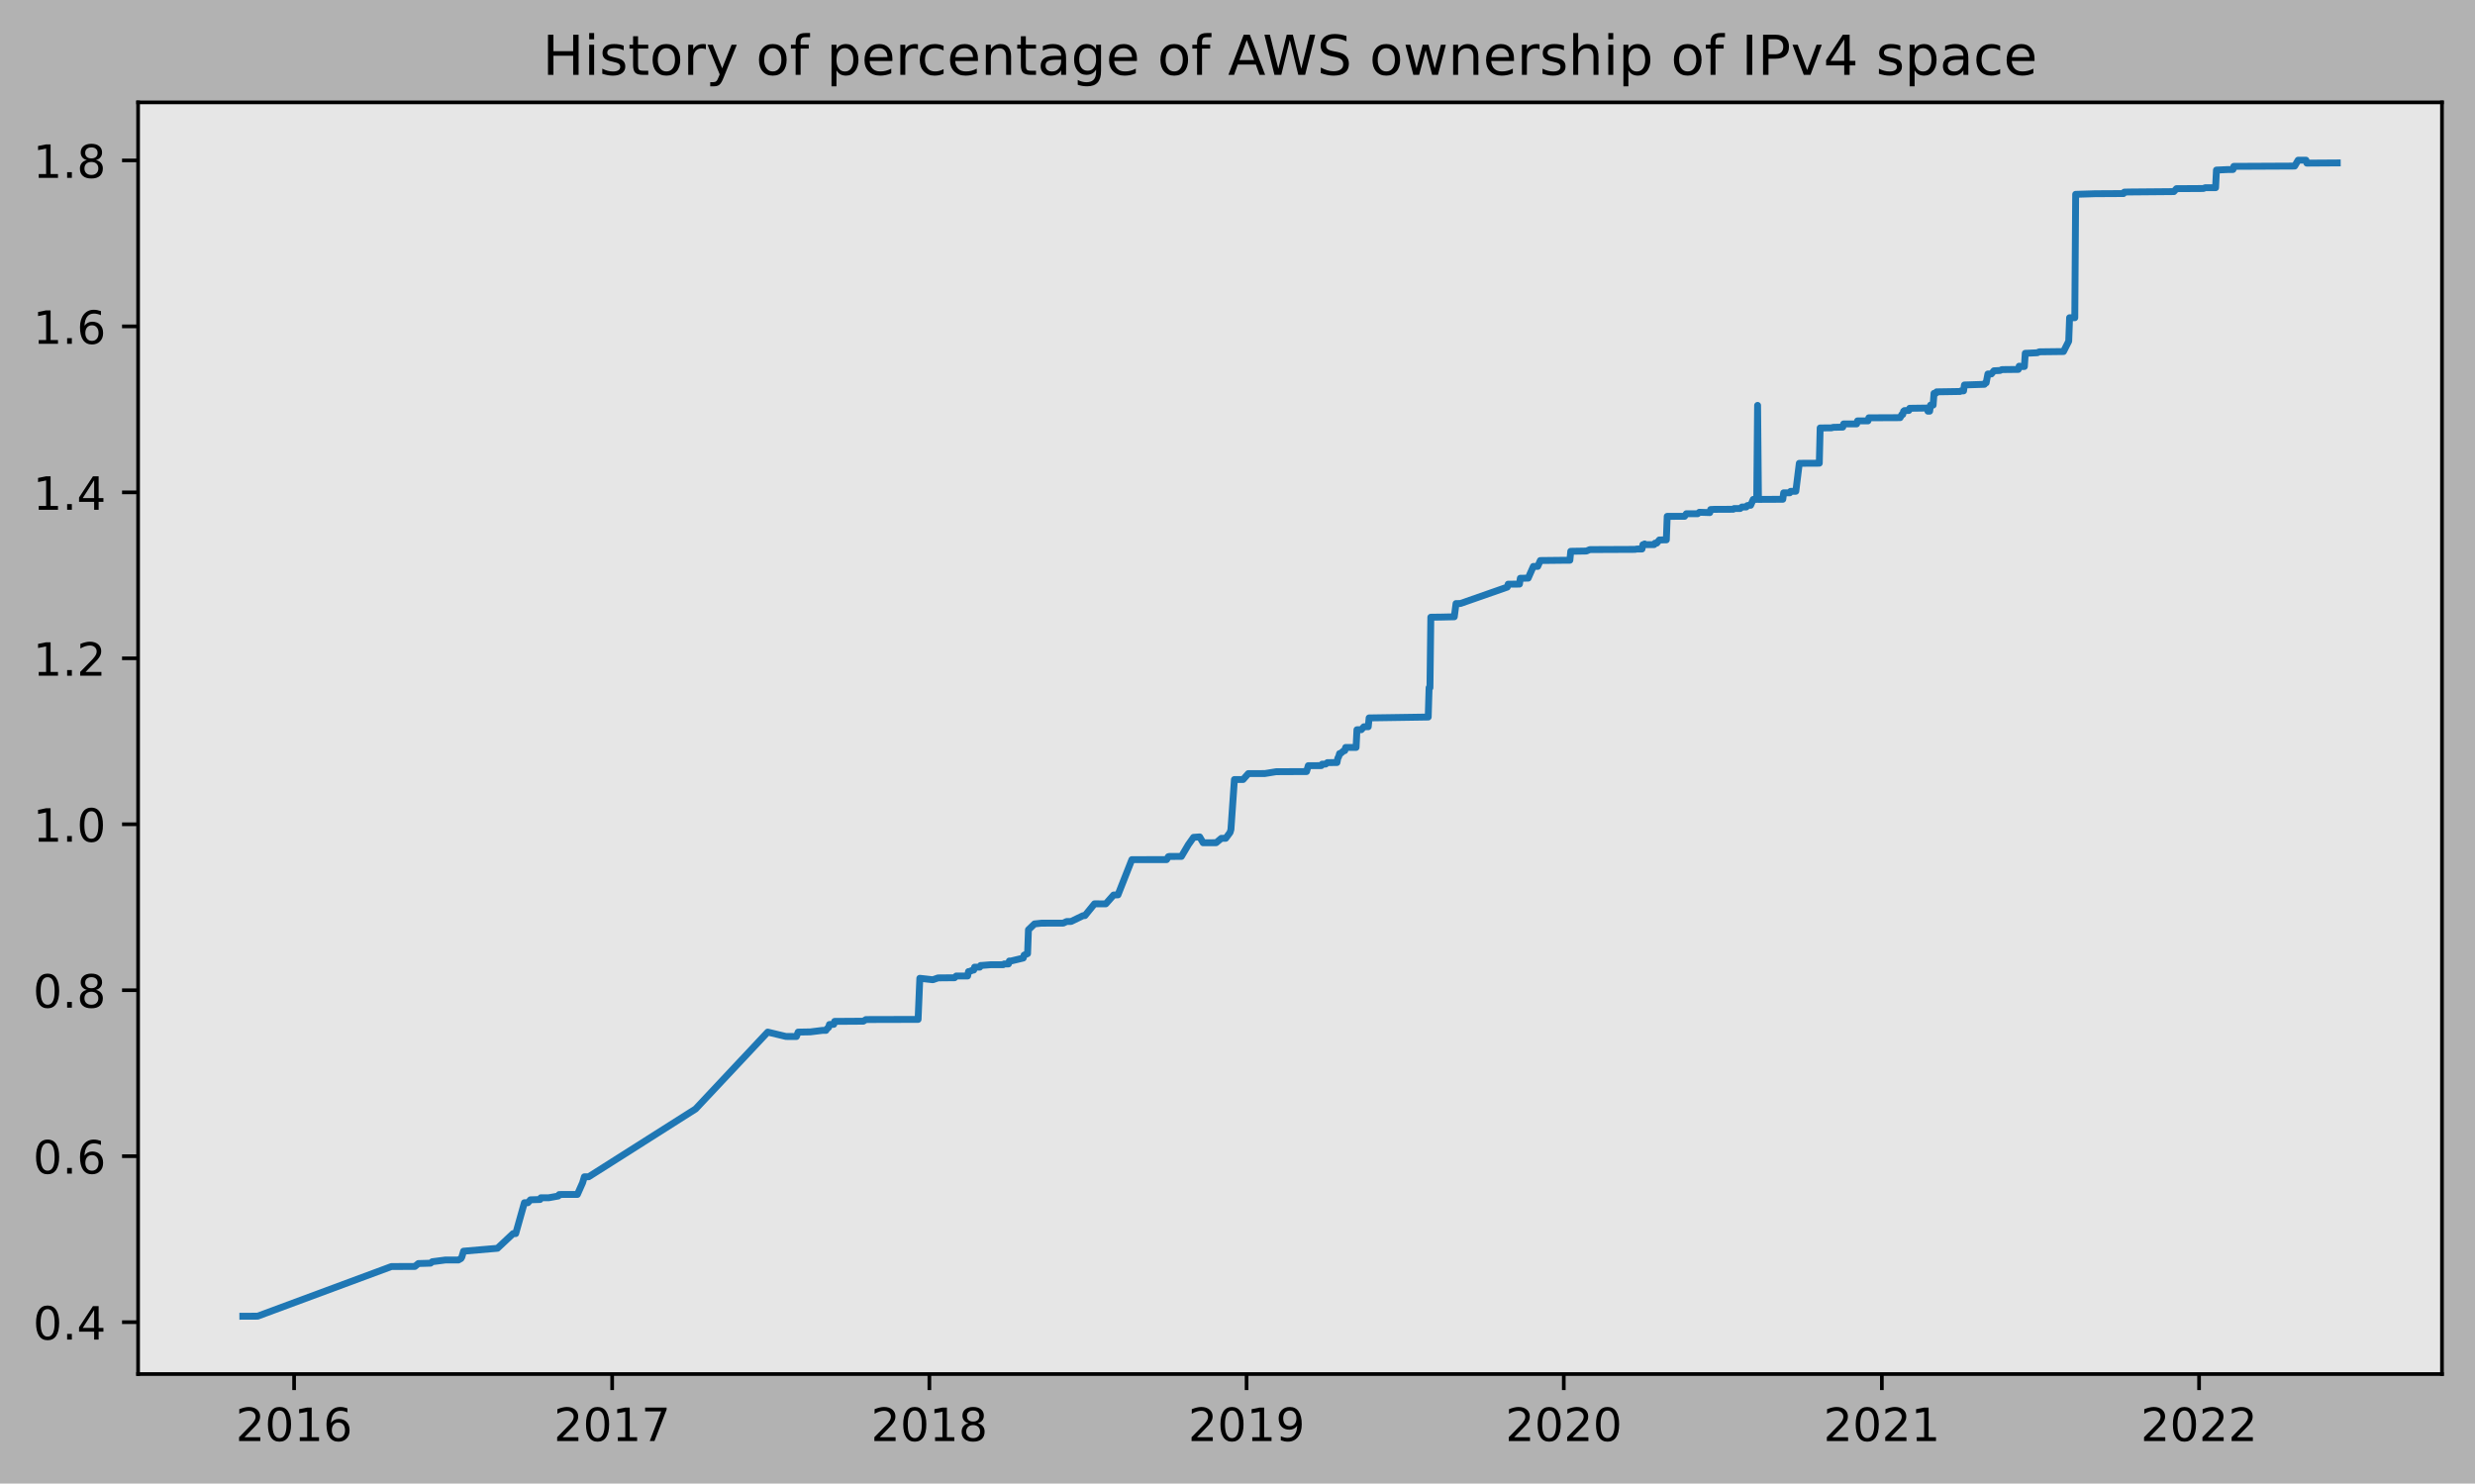
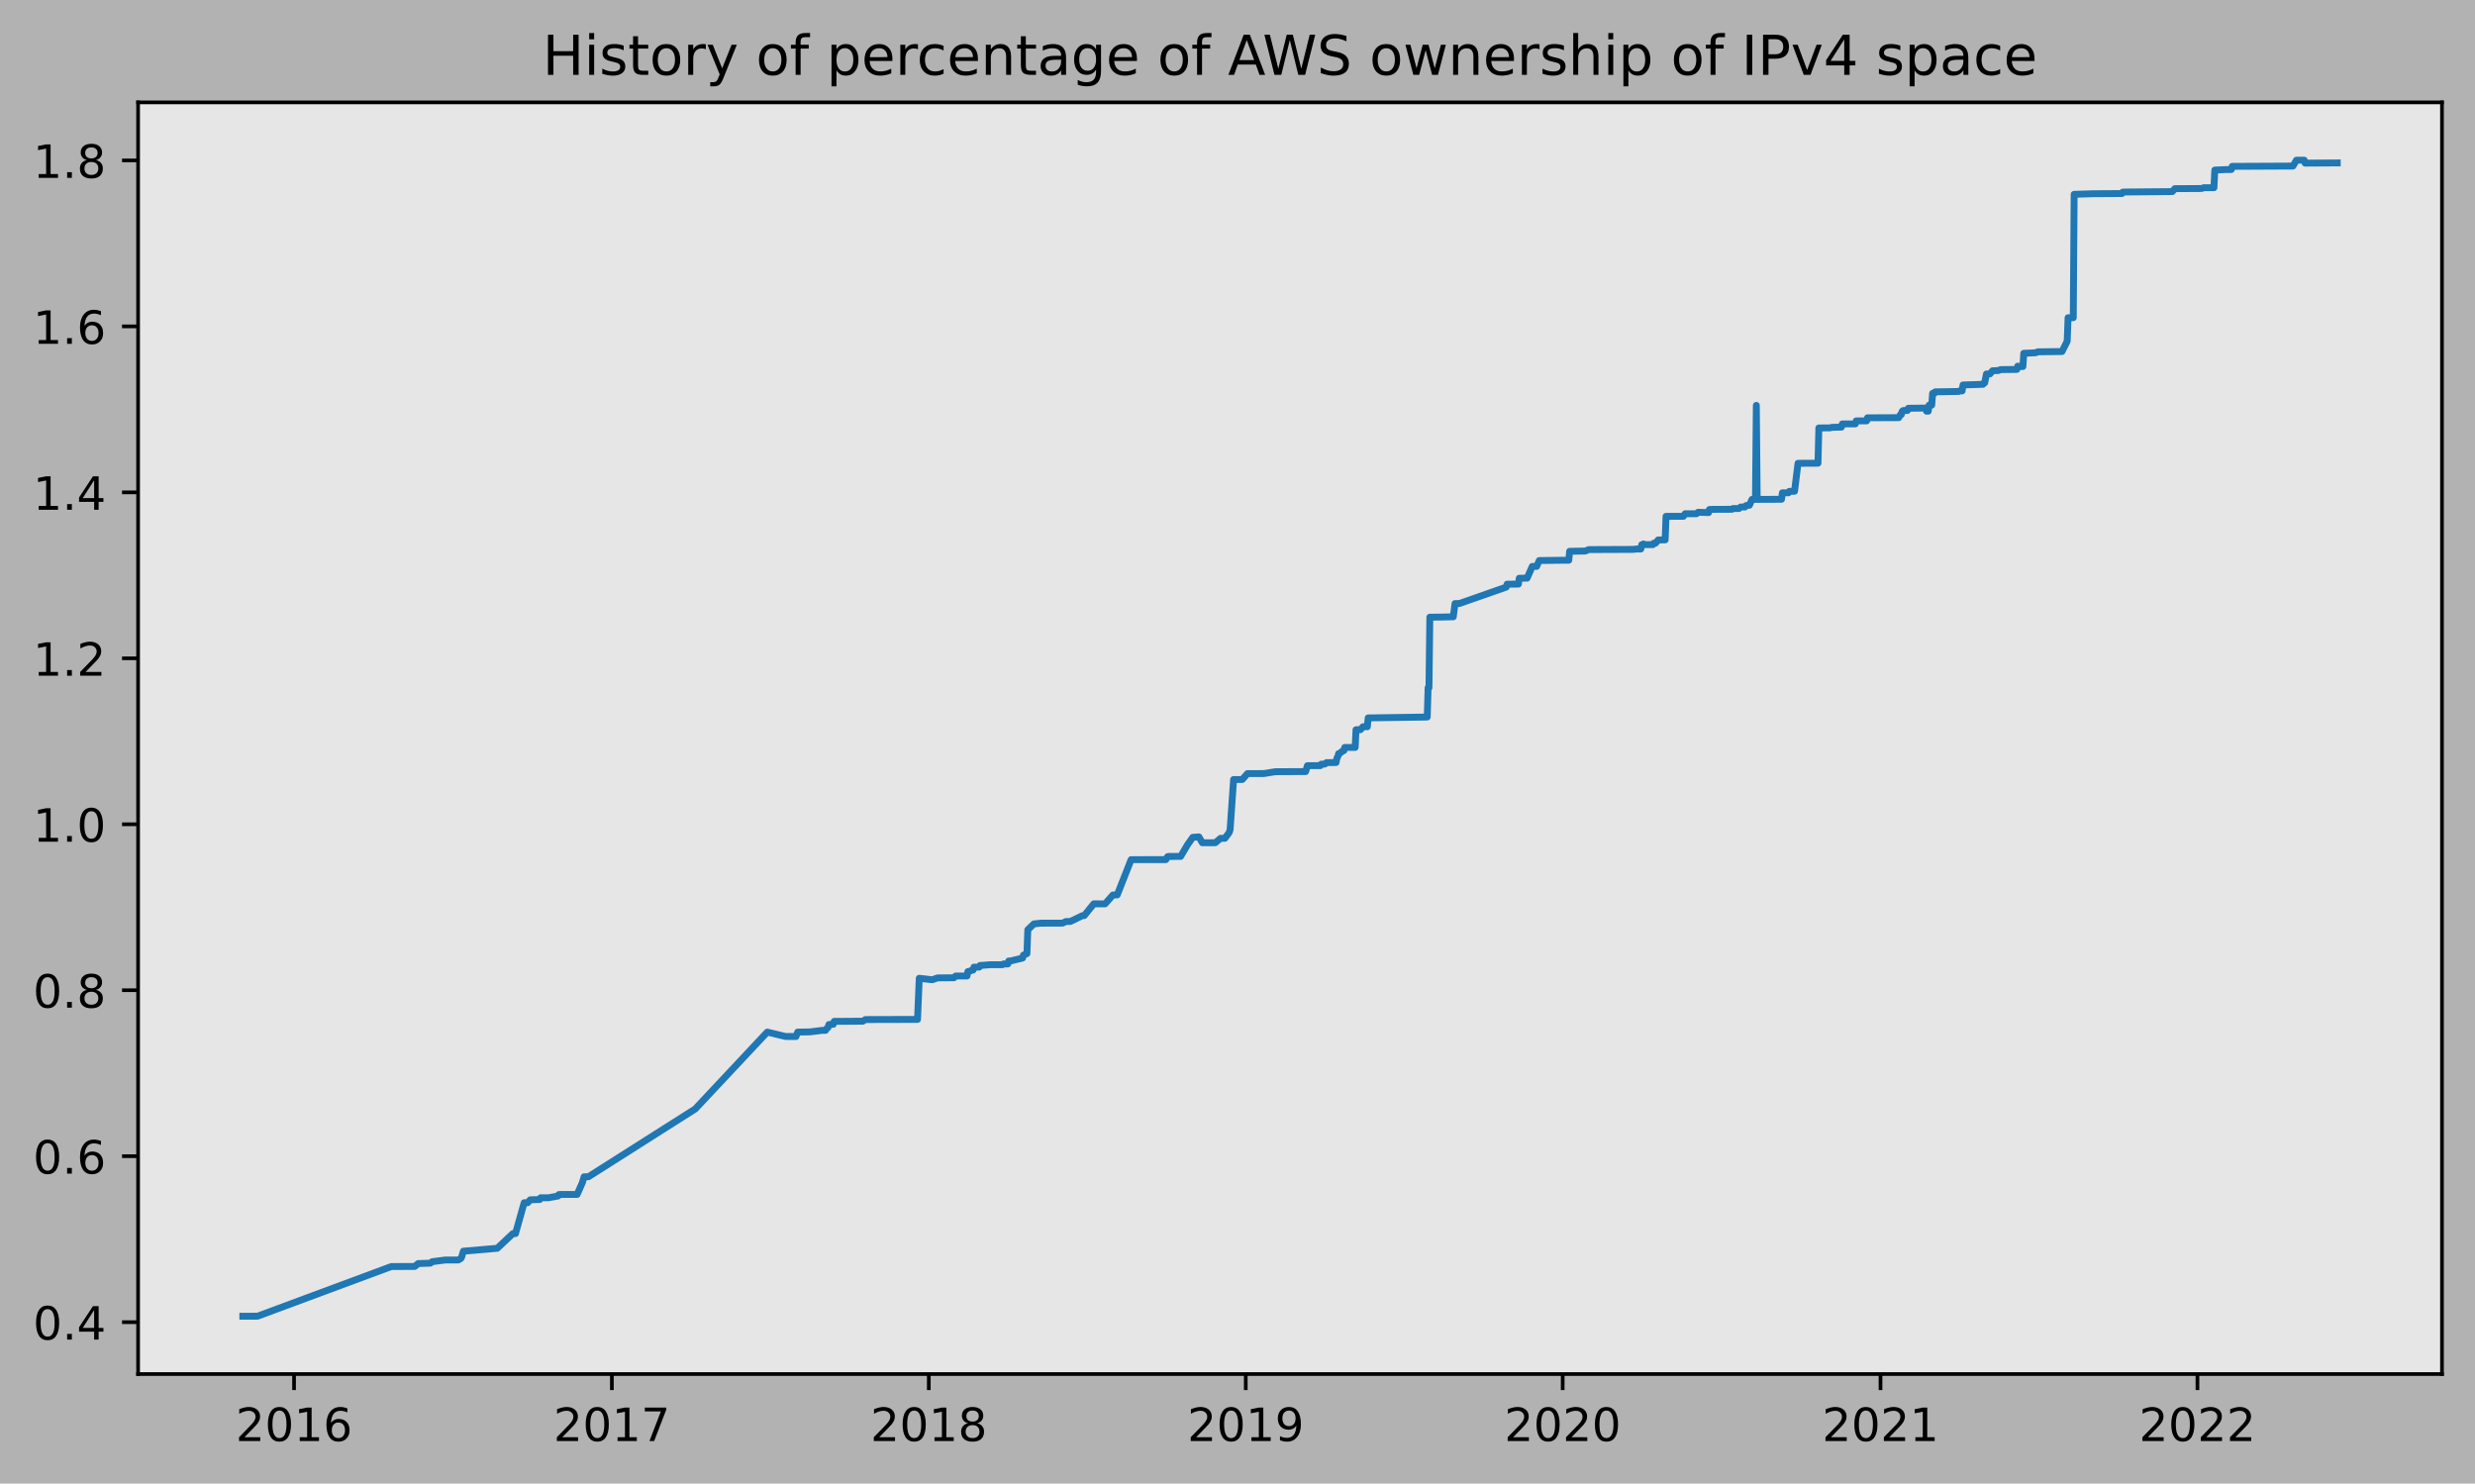
<svg xmlns="http://www.w3.org/2000/svg" xmlns:xlink="http://www.w3.org/1999/xlink" height="323.396pt" version="1.1" viewBox="0 0 539.503 323.396" width="539.503pt">
  <defs>
    <style type="text/css">
*{stroke-linecap:butt;stroke-linejoin:round;}
  </style>
  </defs>
  <g id="figure_1">
    <g id="patch_1">
      <path d="M 0 323.396  L 539.503 323.396  L 539.503 0  L 0 0  z " style="fill:#b2b2b2;" />
    </g>
    <g id="axes_1">
      <g id="patch_2">
        <path d="M 30.103 299.518  L 532.303 299.518  L 532.303 22.318  L 30.103 22.318  z " style="fill:#e6e6e6;" />
      </g>
      <g id="matplotlib.axis_1">
        <g id="xtick_1">
          <g id="line2d_1">
            <defs>
-               <path d="M 0 0  L 0 3.5  " id="m970faed498" style="stroke:#000000;stroke-width:0.8;" />
-             </defs>
-             <g>
-               <use style="stroke:#000000;stroke-width:0.8;" x="64.107" xlink:href="#m970faed498" y="299.518" />
+               <path d="M 0 0  L 0 3.5  " id="m23807293b2" style="stroke:#000000;stroke-width:0.8;" />
+             </defs>
+             <g>
+               <use style="stroke:#000000;stroke-width:0.8;" x="64.098" xlink:href="#m23807293b2" y="299.518" />
            </g>
          </g>
          <g id="text_1">
            <defs>
              <path d="M 19.188 8.297  L 53.609 8.297  L 53.609 0  L 7.328 0  L 7.328 8.297  Q 12.938 14.109 22.625 23.891  Q 32.328 33.688 34.812 36.531  Q 39.547 41.844 41.422 45.531  Q 43.312 49.219 43.312 52.781  Q 43.312 58.594 39.234 62.25  Q 35.156 65.922 28.609 65.922  Q 23.969 65.922 18.812 64.312  Q 13.672 62.703 7.812 59.422  L 7.812 69.391  Q 13.766 71.781 18.938 73  Q 24.125 74.219 28.422 74.219  Q 39.75 74.219 46.484 68.547  Q 53.219 62.891 53.219 53.422  Q 53.219 48.922 51.531 44.891  Q 49.859 40.875 45.406 35.406  Q 44.188 33.984 37.641 27.219  Q 31.109 20.453 19.188 8.297  z " id="DejaVuSans-50" />
              <path d="M 31.781 66.406  Q 24.172 66.406 20.328 58.906  Q 16.5 51.422 16.5 36.375  Q 16.5 21.391 20.328 13.891  Q 24.172 6.391 31.781 6.391  Q 39.453 6.391 43.281 13.891  Q 47.125 21.391 47.125 36.375  Q 47.125 51.422 43.281 58.906  Q 39.453 66.406 31.781 66.406  z M 31.781 74.219  Q 44.047 74.219 50.516 64.516  Q 56.984 54.828 56.984 36.375  Q 56.984 17.969 50.516 8.266  Q 44.047 -1.422 31.781 -1.422  Q 19.531 -1.422 13.062 8.266  Q 6.594 17.969 6.594 36.375  Q 6.594 54.828 13.062 64.516  Q 19.531 74.219 31.781 74.219  z " id="DejaVuSans-48" />
              <path d="M 12.406 8.297  L 28.516 8.297  L 28.516 63.922  L 10.984 60.406  L 10.984 69.391  L 28.422 72.906  L 38.281 72.906  L 38.281 8.297  L 54.391 8.297  L 54.391 0  L 12.406 0  z " id="DejaVuSans-49" />
              <path d="M 33.016 40.375  Q 26.375 40.375 22.484 35.828  Q 18.609 31.297 18.609 23.391  Q 18.609 15.531 22.484 10.953  Q 26.375 6.391 33.016 6.391  Q 39.656 6.391 43.531 10.953  Q 47.406 15.531 47.406 23.391  Q 47.406 31.297 43.531 35.828  Q 39.656 40.375 33.016 40.375  z M 52.594 71.297  L 52.594 62.312  Q 48.875 64.062 45.094 64.984  Q 41.312 65.922 37.594 65.922  Q 27.828 65.922 22.672 59.328  Q 17.531 52.734 16.797 39.406  Q 19.672 43.656 24.016 45.922  Q 28.375 48.188 33.594 48.188  Q 44.578 48.188 50.953 41.516  Q 57.328 34.859 57.328 23.391  Q 57.328 12.156 50.688 5.359  Q 44.047 -1.422 33.016 -1.422  Q 20.359 -1.422 13.672 8.266  Q 6.984 17.969 6.984 36.375  Q 6.984 53.656 15.188 63.938  Q 23.391 74.219 37.203 74.219  Q 40.922 74.219 44.703 73.484  Q 48.484 72.75 52.594 71.297  z " id="DejaVuSans-54" />
            </defs>
-             <g transform="translate(51.38224 314.1166)scale(0.1 -0.1)">
+             <g transform="translate(51.37297 314.1166)scale(0.1 -0.1)">
              <use xlink:href="#DejaVuSans-50" />
              <use x="63.623" xlink:href="#DejaVuSans-48" />
              <use x="127.246" xlink:href="#DejaVuSans-49" />
              <use x="190.869" xlink:href="#DejaVuSans-54" />
            </g>
          </g>
        </g>
        <g id="xtick_2">
          <g id="line2d_2">
            <g>
-               <use style="stroke:#000000;stroke-width:0.8;" x="133.442" xlink:href="#m970faed498" y="299.518" />
+               <use style="stroke:#000000;stroke-width:0.8;" x="133.375" xlink:href="#m23807293b2" y="299.518" />
            </g>
          </g>
          <g id="text_2">
            <defs>
              <path d="M 8.203 72.906  L 55.078 72.906  L 55.078 68.703  L 28.609 0  L 18.312 0  L 43.219 64.594  L 8.203 64.594  z " id="DejaVuSans-55" />
            </defs>
-             <g transform="translate(120.7165 314.1166)scale(0.1 -0.1)">
+             <g transform="translate(120.6498 314.1166)scale(0.1 -0.1)">
              <use xlink:href="#DejaVuSans-50" />
              <use x="63.623" xlink:href="#DejaVuSans-48" />
              <use x="127.246" xlink:href="#DejaVuSans-49" />
              <use x="190.869" xlink:href="#DejaVuSans-55" />
            </g>
          </g>
        </g>
        <g id="xtick_3">
          <g id="line2d_3">
            <g>
-               <use style="stroke:#000000;stroke-width:0.8;" x="202.586" xlink:href="#m970faed498" y="299.518" />
+               <use style="stroke:#000000;stroke-width:0.8;" x="202.462" xlink:href="#m23807293b2" y="299.518" />
            </g>
          </g>
          <g id="text_3">
            <defs>
              <path d="M 31.781 34.625  Q 24.75 34.625 20.719 30.859  Q 16.703 27.094 16.703 20.516  Q 16.703 13.922 20.719 10.156  Q 24.75 6.391 31.781 6.391  Q 38.812 6.391 42.859 10.172  Q 46.922 13.969 46.922 20.516  Q 46.922 27.094 42.891 30.859  Q 38.875 34.625 31.781 34.625  z M 21.922 38.812  Q 15.578 40.375 12.031 44.719  Q 8.5 49.078 8.5 55.328  Q 8.5 64.062 14.719 69.141  Q 20.953 74.219 31.781 74.219  Q 42.672 74.219 48.875 69.141  Q 55.078 64.062 55.078 55.328  Q 55.078 49.078 51.531 44.719  Q 48 40.375 41.703 38.812  Q 48.828 37.156 52.797 32.312  Q 56.781 27.484 56.781 20.516  Q 56.781 9.906 50.312 4.234  Q 43.844 -1.422 31.781 -1.422  Q 19.734 -1.422 13.25 4.234  Q 6.781 9.906 6.781 20.516  Q 6.781 27.484 10.781 32.312  Q 14.797 37.156 21.922 38.812  z M 18.312 54.391  Q 18.312 48.734 21.844 45.562  Q 25.391 42.391 31.781 42.391  Q 38.141 42.391 41.719 45.562  Q 45.312 48.734 45.312 54.391  Q 45.312 60.062 41.719 63.234  Q 38.141 66.406 31.781 66.406  Q 25.391 66.406 21.844 63.234  Q 18.312 60.062 18.312 54.391  z " id="DejaVuSans-56" />
            </defs>
-             <g transform="translate(189.8614 314.1166)scale(0.1 -0.1)">
+             <g transform="translate(189.7373 314.1166)scale(0.1 -0.1)">
              <use xlink:href="#DejaVuSans-50" />
              <use x="63.623" xlink:href="#DejaVuSans-48" />
              <use x="127.246" xlink:href="#DejaVuSans-49" />
              <use x="190.869" xlink:href="#DejaVuSans-56" />
            </g>
          </g>
        </g>
        <g id="xtick_4">
          <g id="line2d_4">
            <g>
-               <use style="stroke:#000000;stroke-width:0.8;" x="271.731" xlink:href="#m970faed498" y="299.518" />
+               <use style="stroke:#000000;stroke-width:0.8;" x="271.55" xlink:href="#m23807293b2" y="299.518" />
            </g>
          </g>
          <g id="text_4">
            <defs>
              <path d="M 10.984 1.516  L 10.984 10.5  Q 14.703 8.734 18.5 7.812  Q 22.312 6.891 25.984 6.891  Q 35.75 6.891 40.891 13.453  Q 46.047 20.016 46.781 33.406  Q 43.953 29.203 39.594 26.953  Q 35.25 24.703 29.984 24.703  Q 19.047 24.703 12.672 31.312  Q 6.297 37.938 6.297 49.422  Q 6.297 60.641 12.938 67.422  Q 19.578 74.219 30.609 74.219  Q 43.266 74.219 49.922 64.516  Q 56.594 54.828 56.594 36.375  Q 56.594 19.141 48.406 8.859  Q 40.234 -1.422 26.422 -1.422  Q 22.703 -1.422 18.891 -0.688  Q 15.094 0.047 10.984 1.516  z M 30.609 32.422  Q 37.25 32.422 41.125 36.953  Q 45.016 41.5 45.016 49.422  Q 45.016 57.281 41.125 61.844  Q 37.25 66.406 30.609 66.406  Q 23.969 66.406 20.094 61.844  Q 16.219 57.281 16.219 49.422  Q 16.219 41.5 20.094 36.953  Q 23.969 32.422 30.609 32.422  z " id="DejaVuSans-57" />
            </defs>
-             <g transform="translate(259.0062 314.1166)scale(0.1 -0.1)">
+             <g transform="translate(258.8248 314.1166)scale(0.1 -0.1)">
              <use xlink:href="#DejaVuSans-50" />
              <use x="63.623" xlink:href="#DejaVuSans-48" />
              <use x="127.246" xlink:href="#DejaVuSans-49" />
              <use x="190.869" xlink:href="#DejaVuSans-57" />
            </g>
          </g>
        </g>
        <g id="xtick_5">
          <g id="line2d_5">
            <g>
-               <use style="stroke:#000000;stroke-width:0.8;" x="340.876" xlink:href="#m970faed498" y="299.518" />
+               <use style="stroke:#000000;stroke-width:0.8;" x="340.637" xlink:href="#m23807293b2" y="299.518" />
            </g>
          </g>
          <g id="text_5">
-             <g transform="translate(328.1511 314.1166)scale(0.1 -0.1)">
+             <g transform="translate(327.9123 314.1166)scale(0.1 -0.1)">
              <use xlink:href="#DejaVuSans-50" />
              <use x="63.623" xlink:href="#DejaVuSans-48" />
              <use x="127.246" xlink:href="#DejaVuSans-50" />
              <use x="190.869" xlink:href="#DejaVuSans-48" />
            </g>
          </g>
        </g>
        <g id="xtick_6">
          <g id="line2d_6">
            <g>
-               <use style="stroke:#000000;stroke-width:0.8;" x="410.21" xlink:href="#m970faed498" y="299.518" />
+               <use style="stroke:#000000;stroke-width:0.8;" x="409.914" xlink:href="#m23807293b2" y="299.518" />
            </g>
          </g>
          <g id="text_6">
-             <g transform="translate(397.4854 314.1166)scale(0.1 -0.1)">
+             <g transform="translate(397.1891 314.1166)scale(0.1 -0.1)">
              <use xlink:href="#DejaVuSans-50" />
              <use x="63.623" xlink:href="#DejaVuSans-48" />
              <use x="127.246" xlink:href="#DejaVuSans-50" />
              <use x="190.869" xlink:href="#DejaVuSans-49" />
            </g>
          </g>
        </g>
        <g id="xtick_7">
          <g id="line2d_7">
            <g>
-               <use style="stroke:#000000;stroke-width:0.8;" x="479.355" xlink:href="#m970faed498" y="299.518" />
+               <use style="stroke:#000000;stroke-width:0.8;" x="479.002" xlink:href="#m23807293b2" y="299.518" />
            </g>
          </g>
          <g id="text_7">
-             <g transform="translate(466.6302 314.1166)scale(0.1 -0.1)">
+             <g transform="translate(466.2766 314.1166)scale(0.1 -0.1)">
              <use xlink:href="#DejaVuSans-50" />
              <use x="63.623" xlink:href="#DejaVuSans-48" />
              <use x="127.246" xlink:href="#DejaVuSans-50" />
              <use x="190.869" xlink:href="#DejaVuSans-50" />
            </g>
          </g>
        </g>
      </g>
      <g id="matplotlib.axis_2">
        <g id="ytick_1">
          <g id="line2d_8">
            <defs>
-               <path d="M 0 0  L -3.5 0  " id="m1ef1a62841" style="stroke:#000000;stroke-width:0.8;" />
-             </defs>
-             <g>
-               <use style="stroke:#000000;stroke-width:0.8;" x="30.103" xlink:href="#m1ef1a62841" y="288.206" />
+               <path d="M 0 0  L -3.5 0  " id="m718d6a9fe9" style="stroke:#000000;stroke-width:0.8;" />
+             </defs>
+             <g>
+               <use style="stroke:#000000;stroke-width:0.8;" x="30.103" xlink:href="#m718d6a9fe9" y="288.206" />
            </g>
          </g>
          <g id="text_8">
            <defs>
              <path d="M 10.688 12.406  L 21 12.406  L 21 0  L 10.688 0  z " id="DejaVuSans-46" />
              <path d="M 37.797 64.312  L 12.891 25.391  L 37.797 25.391  z M 35.203 72.906  L 47.609 72.906  L 47.609 25.391  L 58.016 25.391  L 58.016 17.188  L 47.609 17.188  L 47.609 0  L 37.797 0  L 37.797 17.188  L 4.891 17.188  L 4.891 26.703  z " id="DejaVuSans-52" />
            </defs>
            <g transform="translate(7.2 292.0048)scale(0.1 -0.1)">
              <use xlink:href="#DejaVuSans-48" />
              <use x="63.623" xlink:href="#DejaVuSans-46" />
              <use x="95.41" xlink:href="#DejaVuSans-52" />
            </g>
          </g>
        </g>
        <g id="ytick_2">
          <g id="line2d_9">
            <g>
-               <use style="stroke:#000000;stroke-width:0.8;" x="30.103" xlink:href="#m1ef1a62841" y="252.029" />
+               <use style="stroke:#000000;stroke-width:0.8;" x="30.103" xlink:href="#m718d6a9fe9" y="252.029" />
            </g>
          </g>
          <g id="text_9">
            <g transform="translate(7.2 255.8282)scale(0.1 -0.1)">
              <use xlink:href="#DejaVuSans-48" />
              <use x="63.623" xlink:href="#DejaVuSans-46" />
              <use x="95.41" xlink:href="#DejaVuSans-54" />
            </g>
          </g>
        </g>
        <g id="ytick_3">
          <g id="line2d_10">
            <g>
-               <use style="stroke:#000000;stroke-width:0.8;" x="30.103" xlink:href="#m1ef1a62841" y="215.852" />
+               <use style="stroke:#000000;stroke-width:0.8;" x="30.103" xlink:href="#m718d6a9fe9" y="215.852" />
            </g>
          </g>
          <g id="text_10">
            <g transform="translate(7.2 219.6516)scale(0.1 -0.1)">
              <use xlink:href="#DejaVuSans-48" />
              <use x="63.623" xlink:href="#DejaVuSans-46" />
              <use x="95.41" xlink:href="#DejaVuSans-56" />
            </g>
          </g>
        </g>
        <g id="ytick_4">
          <g id="line2d_11">
            <g>
-               <use style="stroke:#000000;stroke-width:0.8;" x="30.103" xlink:href="#m1ef1a62841" y="179.676" />
+               <use style="stroke:#000000;stroke-width:0.8;" x="30.103" xlink:href="#m718d6a9fe9" y="179.676" />
            </g>
          </g>
          <g id="text_11">
            <g transform="translate(7.2 183.475)scale(0.1 -0.1)">
              <use xlink:href="#DejaVuSans-49" />
              <use x="63.623" xlink:href="#DejaVuSans-46" />
              <use x="95.41" xlink:href="#DejaVuSans-48" />
            </g>
          </g>
        </g>
        <g id="ytick_5">
          <g id="line2d_12">
            <g>
-               <use style="stroke:#000000;stroke-width:0.8;" x="30.103" xlink:href="#m1ef1a62841" y="143.499" />
+               <use style="stroke:#000000;stroke-width:0.8;" x="30.103" xlink:href="#m718d6a9fe9" y="143.499" />
            </g>
          </g>
          <g id="text_12">
            <g transform="translate(7.2 147.2984)scale(0.1 -0.1)">
              <use xlink:href="#DejaVuSans-49" />
              <use x="63.623" xlink:href="#DejaVuSans-46" />
              <use x="95.41" xlink:href="#DejaVuSans-50" />
            </g>
          </g>
        </g>
        <g id="ytick_6">
          <g id="line2d_13">
            <g>
-               <use style="stroke:#000000;stroke-width:0.8;" x="30.103" xlink:href="#m1ef1a62841" y="107.323" />
+               <use style="stroke:#000000;stroke-width:0.8;" x="30.103" xlink:href="#m718d6a9fe9" y="107.323" />
            </g>
          </g>
          <g id="text_13">
            <g transform="translate(7.2 111.1218)scale(0.1 -0.1)">
              <use xlink:href="#DejaVuSans-49" />
              <use x="63.623" xlink:href="#DejaVuSans-46" />
              <use x="95.41" xlink:href="#DejaVuSans-52" />
            </g>
          </g>
        </g>
        <g id="ytick_7">
          <g id="line2d_14">
            <g>
-               <use style="stroke:#000000;stroke-width:0.8;" x="30.103" xlink:href="#m1ef1a62841" y="71.146" />
+               <use style="stroke:#000000;stroke-width:0.8;" x="30.103" xlink:href="#m718d6a9fe9" y="71.146" />
            </g>
          </g>
          <g id="text_14">
            <g transform="translate(7.2 74.94515)scale(0.1 -0.1)">
              <use xlink:href="#DejaVuSans-49" />
              <use x="63.623" xlink:href="#DejaVuSans-46" />
              <use x="95.41" xlink:href="#DejaVuSans-54" />
            </g>
          </g>
        </g>
        <g id="ytick_8">
          <g id="line2d_15">
            <g>
-               <use style="stroke:#000000;stroke-width:0.8;" x="30.103" xlink:href="#m1ef1a62841" y="34.969" />
+               <use style="stroke:#000000;stroke-width:0.8;" x="30.103" xlink:href="#m718d6a9fe9" y="34.969" />
            </g>
          </g>
          <g id="text_15">
            <g transform="translate(7.2 38.76854)scale(0.1 -0.1)">
              <use xlink:href="#DejaVuSans-49" />
              <use x="63.623" xlink:href="#DejaVuSans-46" />
              <use x="95.41" xlink:href="#DejaVuSans-56" />
            </g>
          </g>
        </g>
      </g>
      <g id="line2d_16">
-         <path clip-path="url(#p2dc04b9e78)" d="M 52.93 286.918  L 56.151 286.904  L 85.324 276.084  L 90.439 276.06  L 91.197 275.43  L 93.849 275.35  L 94.228 275.031  L 97.069 274.66  L 99.911 274.662  L 100.479 274.342  L 100.669 274.022  L 101.048 272.736  L 108.436 272.106  L 111.846 268.903  L 112.414 268.9  L 114.308 262.176  L 115.066 262.176  L 115.634 261.536  L 117.718 261.472  L 117.908 261.089  L 119.613 261.089  L 121.696 260.713  L 121.886 260.393  L 122.265 260.378  L 125.864 260.366  L 127.001 257.805  L 127.38 256.524  L 128.327 256.514  L 151.628 241.734  L 167.351 224.977  L 171.329 225.934  L 173.602 225.941  L 173.981 224.98  L 176.633 224.933  L 179.286 224.606  L 180.043 224.606  L 180.233 224.285  L 180.612 223.965  L 180.801 223.325  L 181.748 223.285  L 181.938 222.644  L 188.189 222.603  L 188.757 222.243  L 200.124 222.213  L 200.503 213.248  L 203.344 213.568  L 204.481 213.166  L 208.08 213.131  L 208.459 212.746  L 210.922 212.747  L 211.111 211.786  L 211.301 211.784  L 212.058 211.462  L 212.248 211.461  L 212.437 210.821  L 213.574 210.82  L 213.763 210.453  L 213.953 210.451  L 216.036 210.287  L 218.689 210.286  L 218.878 210.126  L 219.825 210.125  L 220.015 209.484  L 220.394 209.479  L 223.046 208.839  L 223.235 208.198  L 223.993 207.878  L 224.182 202.675  L 225.508 201.394  L 227.024 201.234  L 231.76 201.228  L 232.518 200.868  L 233.465 200.868  L 236.117 199.587  L 236.496 199.583  L 238.58 197.02  L 241.042 197.024  L 242.747 195.098  L 243.694 195.071  L 246.725 187.384  L 254.303 187.38  L 254.682 186.739  L 254.871 186.689  L 257.523 186.686  L 259.039 184.124  L 260.176 182.523  L 261.502 182.427  L 262.259 183.708  L 265.101 183.696  L 266.238 182.736  L 267.185 182.734  L 268.132 181.454  L 268.321 180.808  L 269.079 169.922  L 270.973 169.917  L 272.11 168.631  L 275.709 168.62  L 278.172 168.219  L 284.802 168.187  L 285.181 166.905  L 288.023 166.891  L 288.212 166.571  L 288.97 166.559  L 289.349 166.239  L 291.433 166.222  L 291.622 165.261  L 291.812 164.941  L 292.001 164.265  L 292.191 164.264  L 292.948 163.624  L 293.138 163.624  L 293.327 162.93  L 295.6 162.926  L 295.79 159.069  L 296.737 159.063  L 297.305 158.421  L 298.253 158.415  L 298.442 156.492  L 311.324 156.299  L 311.513 149.91  L 311.703 149.91  L 311.892 134.541  L 314.165 134.512  L 317.007 134.447  L 317.386 131.565  L 318.333 131.559  L 328.563 127.976  L 328.752 127.336  L 331.215 127.326  L 331.404 126.045  L 333.109 126.028  L 334.246 123.466  L 335.193 123.465  L 335.761 122.184  L 341.066 122.127  L 342.202 122.122  L 342.392 120.172  L 345.801 120.117  L 346.559 119.802  L 356.41 119.759  L 356.789 119.679  L 357.925 119.674  L 358.115 118.734  L 358.304 118.734  L 358.494 118.566  L 358.683 118.723  L 360.578 118.711  L 360.767 118.392  L 361.146 118.391  L 361.714 117.698  L 363.23 117.682  L 363.419 112.556  L 367.208 112.548  L 367.587 111.987  L 370.05 111.985  L 370.428 111.665  L 372.702 111.74  L 372.891 111.065  L 373.649 111.031  L 377.816 111.01  L 378.006 110.849  L 379.332 110.844  L 379.711 110.515  L 380.658 110.511  L 380.847 110.221  L 381.226 110.141  L 381.605 110.141  L 382.174 108.86  L 382.931 108.86  L 383.121 88.366  L 383.31 108.859  L 388.614 108.834  L 388.804 107.426  L 390.13 107.426  L 390.319 107.104  L 391.456 107.087  L 392.214 100.993  L 396.571 100.97  L 396.76 93.286  L 399.223 93.263  L 399.602 93.15  L 401.686 93.103  L 401.875 92.412  L 404.717 92.4  L 404.906 91.749  L 407.179 91.745  L 407.369 91.072  L 414.189 91.042  L 414.567 90.357  L 414.757 90.357  L 414.946 89.66  L 415.136 89.498  L 416.083 89.479  L 416.272 88.999  L 420.061 88.945  L 420.251 89.634  L 420.629 89.632  L 420.819 88.304  L 421.387 88.304  L 421.577 85.743  L 421.956 85.74  L 422.145 85.416  L 427.26 85.337  L 427.449 85.209  L 428.018 85.208  L 428.207 83.916  L 432.564 83.775  L 432.753 83.454  L 432.943 83.452  L 433.322 81.521  L 434.08 81.512  L 434.648 80.821  L 435.974 80.759  L 436.353 80.568  L 439.952 80.527  L 440.142 79.821  L 440.71 79.899  L 441.278 79.894  L 441.468 77.011  L 442.036 76.993  L 444.12 76.891  L 444.499 76.691  L 449.803 76.627  L 450.94 74.38  L 451.129 69.257  L 452.266 69.256  L 452.455 42.359  L 455.865 42.255  L 456.623 42.228  L 461.927 42.198  L 462.874 42.196  L 463.064 41.876  L 464.011 41.85  L 473.483 41.769  L 473.862 41.767  L 474.43 41.126  L 480.302 41.091  L 480.681 40.921  L 482.955 40.914  L 483.144 37.071  L 485.607 36.962  L 486.743 36.95  L 486.933 36.264  L 500.193 36.201  L 500.951 34.92  L 502.656 34.918  L 502.846 35.559  L 509.476 35.515  L 509.476 35.515  " style="fill:none;stroke:#1f77b4;stroke-linecap:square;stroke-width:1.5;" />
+         <path clip-path="url(#p376b9e25e4)" d="M 52.93 286.918  L 56.148 286.904  L 85.297 276.084  L 90.408 276.06  L 91.165 275.43  L 93.815 275.35  L 94.194 275.031  L 97.033 274.66  L 99.872 274.662  L 100.44 274.342  L 100.629 274.022  L 101.008 272.736  L 108.39 272.106  L 111.797 268.903  L 112.365 268.9  L 114.257 262.176  L 115.015 262.176  L 115.582 261.536  L 117.664 261.472  L 117.854 261.089  L 119.557 261.089  L 121.639 260.713  L 121.829 260.393  L 122.207 260.378  L 125.804 260.366  L 126.939 257.805  L 127.318 256.524  L 128.264 256.514  L 151.546 241.734  L 167.256 224.977  L 171.231 225.934  L 173.502 225.941  L 173.881 224.98  L 176.531 224.933  L 179.181 224.606  L 179.938 224.606  L 180.127 224.285  L 180.506 223.965  L 180.695 223.325  L 181.641 223.285  L 181.831 222.644  L 188.077 222.603  L 188.645 222.243  L 200.002 222.213  L 200.38 213.248  L 203.219 213.568  L 204.355 213.166  L 207.951 213.131  L 208.33 212.746  L 210.791 212.747  L 210.98 211.786  L 211.169 211.784  L 211.926 211.462  L 212.116 211.461  L 212.305 210.821  L 213.441 210.82  L 213.63 210.453  L 213.819 210.451  L 215.901 210.287  L 218.551 210.286  L 218.74 210.126  L 219.687 210.125  L 219.876 209.484  L 220.255 209.479  L 222.905 208.839  L 223.094 208.198  L 223.851 207.878  L 224.04 202.675  L 225.365 201.394  L 226.88 201.234  L 231.612 201.228  L 232.369 200.868  L 233.315 200.868  L 235.965 199.587  L 236.344 199.583  L 238.426 197.02  L 240.886 197.024  L 242.59 195.098  L 243.536 195.071  L 246.565 187.384  L 254.136 187.38  L 254.515 186.739  L 254.704 186.689  L 257.354 186.686  L 258.868 184.124  L 260.004 182.523  L 261.329 182.427  L 262.086 183.708  L 264.925 183.696  L 266.061 182.736  L 267.007 182.734  L 267.953 181.454  L 268.143 180.808  L 268.9 169.922  L 270.793 169.917  L 271.928 168.631  L 275.525 168.62  L 277.985 168.219  L 284.61 168.187  L 284.989 166.905  L 287.828 166.891  L 288.017 166.571  L 288.774 166.559  L 289.153 166.239  L 291.235 166.222  L 291.424 165.261  L 291.614 164.941  L 291.803 164.265  L 291.992 164.264  L 292.749 163.624  L 292.939 163.624  L 293.128 162.93  L 295.399 162.926  L 295.588 159.069  L 296.535 159.063  L 297.103 158.421  L 298.049 158.415  L 298.238 156.492  L 311.11 156.299  L 311.299 149.91  L 311.488 149.91  L 311.677 134.541  L 313.949 134.512  L 316.788 134.447  L 317.166 131.565  L 318.113 131.559  L 328.334 127.976  L 328.523 127.336  L 330.984 127.326  L 331.173 126.045  L 332.877 126.028  L 334.012 123.466  L 334.959 123.465  L 335.527 122.184  L 340.827 122.127  L 341.962 122.122  L 342.152 120.172  L 345.559 120.117  L 346.316 119.802  L 356.158 119.759  L 356.537 119.679  L 357.673 119.674  L 357.862 118.734  L 358.051 118.734  L 358.24 118.566  L 358.43 118.723  L 360.323 118.711  L 360.512 118.392  L 360.89 118.391  L 361.458 117.698  L 362.972 117.682  L 363.162 112.556  L 366.947 112.548  L 367.326 111.987  L 369.787 111.985  L 370.165 111.665  L 372.437 111.74  L 372.626 111.065  L 373.383 111.031  L 377.547 111.01  L 377.736 110.849  L 379.061 110.844  L 379.44 110.515  L 380.386 110.511  L 380.576 110.221  L 380.954 110.141  L 381.333 110.141  L 381.901 108.86  L 382.658 108.86  L 382.847 88.366  L 383.036 108.859  L 388.336 108.834  L 388.525 107.426  L 389.85 107.426  L 390.04 107.104  L 391.175 107.087  L 391.932 100.993  L 396.286 100.97  L 396.475 93.286  L 398.936 93.263  L 399.314 93.15  L 401.396 93.103  L 401.586 92.412  L 404.425 92.4  L 404.614 91.749  L 406.886 91.745  L 407.075 91.072  L 413.889 91.042  L 414.268 90.357  L 414.457 90.357  L 414.646 89.66  L 414.835 89.498  L 415.782 89.479  L 415.971 88.999  L 419.757 88.945  L 419.946 89.634  L 420.325 89.632  L 420.514 88.304  L 421.082 88.304  L 421.271 85.743  L 421.65 85.74  L 421.839 85.416  L 426.949 85.337  L 427.139 85.209  L 427.707 85.208  L 427.896 83.916  L 432.249 83.775  L 432.439 83.454  L 432.628 83.452  L 433.006 81.521  L 433.764 81.512  L 434.331 80.821  L 435.656 80.759  L 436.035 80.568  L 439.631 80.527  L 439.82 79.821  L 440.388 79.899  L 440.956 79.894  L 441.145 77.011  L 441.713 76.993  L 443.795 76.891  L 444.174 76.691  L 449.474 76.627  L 450.61 74.38  L 450.799 69.257  L 451.934 69.256  L 452.124 42.359  L 455.531 42.255  L 456.288 42.228  L 461.588 42.198  L 462.534 42.196  L 462.723 41.876  L 463.67 41.85  L 473.134 41.769  L 473.512 41.767  L 474.08 41.126  L 479.948 41.091  L 480.327 40.921  L 482.598 40.914  L 482.787 37.071  L 485.248 36.962  L 486.384 36.95  L 486.573 36.264  L 499.823 36.201  L 500.58 34.92  L 502.283 34.918  L 502.472 35.559  L 509.476 35.515  L 509.476 35.515  " style="fill:none;stroke:#1f77b4;stroke-linecap:square;stroke-width:1.5;" />
      </g>
      <g id="patch_3">
        <path d="M 30.103 299.518  L 30.103 22.318  " style="fill:none;stroke:#000000;stroke-linecap:square;stroke-linejoin:miter;stroke-width:0.8;" />
      </g>
      <g id="patch_4">
        <path d="M 532.303 299.518  L 532.303 22.318  " style="fill:none;stroke:#000000;stroke-linecap:square;stroke-linejoin:miter;stroke-width:0.8;" />
      </g>
      <g id="patch_5">
        <path d="M 30.103 299.518  L 532.303 299.518  " style="fill:none;stroke:#000000;stroke-linecap:square;stroke-linejoin:miter;stroke-width:0.8;" />
      </g>
      <g id="patch_6">
        <path d="M 30.103 22.318  L 532.303 22.318  " style="fill:none;stroke:#000000;stroke-linecap:square;stroke-linejoin:miter;stroke-width:0.8;" />
      </g>
      <g id="text_16">
        <defs>
          <path d="M 9.812 72.906  L 19.672 72.906  L 19.672 43.016  L 55.516 43.016  L 55.516 72.906  L 65.375 72.906  L 65.375 0  L 55.516 0  L 55.516 34.719  L 19.672 34.719  L 19.672 0  L 9.812 0  z " id="DejaVuSans-72" />
          <path d="M 9.422 54.688  L 18.406 54.688  L 18.406 0  L 9.422 0  z M 9.422 75.984  L 18.406 75.984  L 18.406 64.594  L 9.422 64.594  z " id="DejaVuSans-105" />
          <path d="M 44.281 53.078  L 44.281 44.578  Q 40.484 46.531 36.375 47.5  Q 32.281 48.484 27.875 48.484  Q 21.188 48.484 17.844 46.438  Q 14.5 44.391 14.5 40.281  Q 14.5 37.156 16.891 35.375  Q 19.281 33.594 26.516 31.984  L 29.594 31.297  Q 39.156 29.25 43.188 25.516  Q 47.219 21.781 47.219 15.094  Q 47.219 7.469 41.188 3.016  Q 35.156 -1.422 24.609 -1.422  Q 20.219 -1.422 15.453 -0.562  Q 10.688 0.297 5.422 2  L 5.422 11.281  Q 10.406 8.688 15.234 7.391  Q 20.062 6.109 24.812 6.109  Q 31.156 6.109 34.562 8.281  Q 37.984 10.453 37.984 14.406  Q 37.984 18.062 35.516 20.016  Q 33.062 21.969 24.703 23.781  L 21.578 24.516  Q 13.234 26.266 9.516 29.906  Q 5.812 33.547 5.812 39.891  Q 5.812 47.609 11.281 51.797  Q 16.75 56 26.812 56  Q 31.781 56 36.172 55.266  Q 40.578 54.547 44.281 53.078  z " id="DejaVuSans-115" />
          <path d="M 18.312 70.219  L 18.312 54.688  L 36.812 54.688  L 36.812 47.703  L 18.312 47.703  L 18.312 18.016  Q 18.312 11.328 20.141 9.422  Q 21.969 7.516 27.594 7.516  L 36.812 7.516  L 36.812 0  L 27.594 0  Q 17.188 0 13.234 3.875  Q 9.281 7.766 9.281 18.016  L 9.281 47.703  L 2.688 47.703  L 2.688 54.688  L 9.281 54.688  L 9.281 70.219  z " id="DejaVuSans-116" />
          <path d="M 30.609 48.391  Q 23.391 48.391 19.188 42.75  Q 14.984 37.109 14.984 27.297  Q 14.984 17.484 19.156 11.844  Q 23.344 6.203 30.609 6.203  Q 37.797 6.203 41.984 11.859  Q 46.188 17.531 46.188 27.297  Q 46.188 37.016 41.984 42.703  Q 37.797 48.391 30.609 48.391  z M 30.609 56  Q 42.328 56 49.016 48.375  Q 55.719 40.766 55.719 27.297  Q 55.719 13.875 49.016 6.219  Q 42.328 -1.422 30.609 -1.422  Q 18.844 -1.422 12.172 6.219  Q 5.516 13.875 5.516 27.297  Q 5.516 40.766 12.172 48.375  Q 18.844 56 30.609 56  z " id="DejaVuSans-111" />
          <path d="M 41.109 46.297  Q 39.594 47.172 37.812 47.578  Q 36.031 48 33.891 48  Q 26.266 48 22.188 43.047  Q 18.109 38.094 18.109 28.812  L 18.109 0  L 9.078 0  L 9.078 54.688  L 18.109 54.688  L 18.109 46.188  Q 20.953 51.172 25.484 53.578  Q 30.031 56 36.531 56  Q 37.453 56 38.578 55.875  Q 39.703 55.766 41.062 55.516  z " id="DejaVuSans-114" />
          <path d="M 32.172 -5.078  Q 28.375 -14.844 24.75 -17.812  Q 21.141 -20.797 15.094 -20.797  L 7.906 -20.797  L 7.906 -13.281  L 13.188 -13.281  Q 16.891 -13.281 18.938 -11.516  Q 21 -9.766 23.484 -3.219  L 25.094 0.875  L 2.984 54.688  L 12.5 54.688  L 29.594 11.922  L 46.688 54.688  L 56.203 54.688  z " id="DejaVuSans-121" />
          <path id="DejaVuSans-32" />
          <path d="M 37.109 75.984  L 37.109 68.5  L 28.516 68.5  Q 23.688 68.5 21.797 66.547  Q 19.922 64.594 19.922 59.516  L 19.922 54.688  L 34.719 54.688  L 34.719 47.703  L 19.922 47.703  L 19.922 0  L 10.891 0  L 10.891 47.703  L 2.297 47.703  L 2.297 54.688  L 10.891 54.688  L 10.891 58.5  Q 10.891 67.625 15.141 71.797  Q 19.391 75.984 28.609 75.984  z " id="DejaVuSans-102" />
          <path d="M 18.109 8.203  L 18.109 -20.797  L 9.078 -20.797  L 9.078 54.688  L 18.109 54.688  L 18.109 46.391  Q 20.953 51.266 25.266 53.625  Q 29.594 56 35.594 56  Q 45.562 56 51.781 48.094  Q 58.016 40.188 58.016 27.297  Q 58.016 14.406 51.781 6.484  Q 45.562 -1.422 35.594 -1.422  Q 29.594 -1.422 25.266 0.953  Q 20.953 3.328 18.109 8.203  z M 48.688 27.297  Q 48.688 37.203 44.609 42.844  Q 40.531 48.484 33.406 48.484  Q 26.266 48.484 22.188 42.844  Q 18.109 37.203 18.109 27.297  Q 18.109 17.391 22.188 11.75  Q 26.266 6.109 33.406 6.109  Q 40.531 6.109 44.609 11.75  Q 48.688 17.391 48.688 27.297  z " id="DejaVuSans-112" />
          <path d="M 56.203 29.594  L 56.203 25.203  L 14.891 25.203  Q 15.484 15.922 20.484 11.062  Q 25.484 6.203 34.422 6.203  Q 39.594 6.203 44.453 7.469  Q 49.312 8.734 54.109 11.281  L 54.109 2.781  Q 49.266 0.734 44.188 -0.344  Q 39.109 -1.422 33.891 -1.422  Q 20.797 -1.422 13.156 6.188  Q 5.516 13.812 5.516 26.812  Q 5.516 40.234 12.766 48.109  Q 20.016 56 32.328 56  Q 43.359 56 49.781 48.891  Q 56.203 41.797 56.203 29.594  z M 47.219 32.234  Q 47.125 39.594 43.094 43.984  Q 39.062 48.391 32.422 48.391  Q 24.906 48.391 20.391 44.141  Q 15.875 39.891 15.188 32.172  z " id="DejaVuSans-101" />
          <path d="M 48.781 52.594  L 48.781 44.188  Q 44.969 46.297 41.141 47.344  Q 37.312 48.391 33.406 48.391  Q 24.656 48.391 19.812 42.844  Q 14.984 37.312 14.984 27.297  Q 14.984 17.281 19.812 11.734  Q 24.656 6.203 33.406 6.203  Q 37.312 6.203 41.141 7.25  Q 44.969 8.297 48.781 10.406  L 48.781 2.094  Q 45.016 0.344 40.984 -0.531  Q 36.969 -1.422 32.422 -1.422  Q 20.062 -1.422 12.781 6.344  Q 5.516 14.109 5.516 27.297  Q 5.516 40.672 12.859 48.328  Q 20.219 56 33.016 56  Q 37.156 56 41.109 55.141  Q 45.062 54.297 48.781 52.594  z " id="DejaVuSans-99" />
          <path d="M 54.891 33.016  L 54.891 0  L 45.906 0  L 45.906 32.719  Q 45.906 40.484 42.875 44.328  Q 39.844 48.188 33.797 48.188  Q 26.516 48.188 22.312 43.547  Q 18.109 38.922 18.109 30.906  L 18.109 0  L 9.078 0  L 9.078 54.688  L 18.109 54.688  L 18.109 46.188  Q 21.344 51.125 25.703 53.562  Q 30.078 56 35.797 56  Q 45.219 56 50.047 50.172  Q 54.891 44.344 54.891 33.016  z " id="DejaVuSans-110" />
          <path d="M 34.281 27.484  Q 23.391 27.484 19.188 25  Q 14.984 22.516 14.984 16.5  Q 14.984 11.719 18.141 8.906  Q 21.297 6.109 26.703 6.109  Q 34.188 6.109 38.703 11.406  Q 43.219 16.703 43.219 25.484  L 43.219 27.484  z M 52.203 31.203  L 52.203 0  L 43.219 0  L 43.219 8.297  Q 40.141 3.328 35.547 0.953  Q 30.953 -1.422 24.312 -1.422  Q 15.922 -1.422 10.953 3.297  Q 6 8.016 6 15.922  Q 6 25.141 12.172 29.828  Q 18.359 34.516 30.609 34.516  L 43.219 34.516  L 43.219 35.406  Q 43.219 41.609 39.141 45  Q 35.062 48.391 27.688 48.391  Q 23 48.391 18.547 47.266  Q 14.109 46.141 10.016 43.891  L 10.016 52.203  Q 14.938 54.109 19.578 55.047  Q 24.219 56 28.609 56  Q 40.484 56 46.344 49.844  Q 52.203 43.703 52.203 31.203  z " id="DejaVuSans-97" />
          <path d="M 45.406 27.984  Q 45.406 37.75 41.375 43.109  Q 37.359 48.484 30.078 48.484  Q 22.859 48.484 18.828 43.109  Q 14.797 37.75 14.797 27.984  Q 14.797 18.266 18.828 12.891  Q 22.859 7.516 30.078 7.516  Q 37.359 7.516 41.375 12.891  Q 45.406 18.266 45.406 27.984  z M 54.391 6.781  Q 54.391 -7.172 48.188 -13.984  Q 42 -20.797 29.203 -20.797  Q 24.469 -20.797 20.266 -20.094  Q 16.062 -19.391 12.109 -17.922  L 12.109 -9.188  Q 16.062 -11.328 19.922 -12.344  Q 23.781 -13.375 27.781 -13.375  Q 36.625 -13.375 41.016 -8.766  Q 45.406 -4.156 45.406 5.172  L 45.406 9.625  Q 42.625 4.781 38.281 2.391  Q 33.938 0 27.875 0  Q 17.828 0 11.672 7.656  Q 5.516 15.328 5.516 27.984  Q 5.516 40.672 11.672 48.328  Q 17.828 56 27.875 56  Q 33.938 56 38.281 53.609  Q 42.625 51.219 45.406 46.391  L 45.406 54.688  L 54.391 54.688  z " id="DejaVuSans-103" />
          <path d="M 34.188 63.188  L 20.797 26.906  L 47.609 26.906  z M 28.609 72.906  L 39.797 72.906  L 67.578 0  L 57.328 0  L 50.688 18.703  L 17.828 18.703  L 11.188 0  L 0.781 0  z " id="DejaVuSans-65" />
          <path d="M 3.328 72.906  L 13.281 72.906  L 28.609 11.281  L 43.891 72.906  L 54.984 72.906  L 70.312 11.281  L 85.594 72.906  L 95.609 72.906  L 77.297 0  L 64.891 0  L 49.516 63.281  L 33.984 0  L 21.578 0  z " id="DejaVuSans-87" />
          <path d="M 53.516 70.516  L 53.516 60.891  Q 47.906 63.578 42.922 64.891  Q 37.938 66.219 33.297 66.219  Q 25.25 66.219 20.875 63.094  Q 16.5 59.969 16.5 54.203  Q 16.5 49.359 19.406 46.891  Q 22.312 44.438 30.422 42.922  L 36.375 41.703  Q 47.406 39.594 52.656 34.297  Q 57.906 29 57.906 20.125  Q 57.906 9.516 50.797 4.047  Q 43.703 -1.422 29.984 -1.422  Q 24.812 -1.422 18.969 -0.25  Q 13.141 0.922 6.891 3.219  L 6.891 13.375  Q 12.891 10.016 18.656 8.297  Q 24.422 6.594 29.984 6.594  Q 38.422 6.594 43.016 9.906  Q 47.609 13.234 47.609 19.391  Q 47.609 24.75 44.312 27.781  Q 41.016 30.812 33.5 32.328  L 27.484 33.5  Q 16.453 35.688 11.516 40.375  Q 6.594 45.062 6.594 53.422  Q 6.594 63.094 13.406 68.656  Q 20.219 74.219 32.172 74.219  Q 37.312 74.219 42.625 73.281  Q 47.953 72.359 53.516 70.516  z " id="DejaVuSans-83" />
          <path d="M 4.203 54.688  L 13.188 54.688  L 24.422 12.016  L 35.594 54.688  L 46.188 54.688  L 57.422 12.016  L 68.609 54.688  L 77.594 54.688  L 63.281 0  L 52.688 0  L 40.922 44.828  L 29.109 0  L 18.5 0  z " id="DejaVuSans-119" />
          <path d="M 54.891 33.016  L 54.891 0  L 45.906 0  L 45.906 32.719  Q 45.906 40.484 42.875 44.328  Q 39.844 48.188 33.797 48.188  Q 26.516 48.188 22.312 43.547  Q 18.109 38.922 18.109 30.906  L 18.109 0  L 9.078 0  L 9.078 75.984  L 18.109 75.984  L 18.109 46.188  Q 21.344 51.125 25.703 53.562  Q 30.078 56 35.797 56  Q 45.219 56 50.047 50.172  Q 54.891 44.344 54.891 33.016  z " id="DejaVuSans-104" />
          <path d="M 9.812 72.906  L 19.672 72.906  L 19.672 0  L 9.812 0  z " id="DejaVuSans-73" />
          <path d="M 19.672 64.797  L 19.672 37.406  L 32.078 37.406  Q 38.969 37.406 42.719 40.969  Q 46.484 44.531 46.484 51.125  Q 46.484 57.672 42.719 61.234  Q 38.969 64.797 32.078 64.797  z M 9.812 72.906  L 32.078 72.906  Q 44.344 72.906 50.609 67.359  Q 56.891 61.812 56.891 51.125  Q 56.891 40.328 50.609 34.812  Q 44.344 29.297 32.078 29.297  L 19.672 29.297  L 19.672 0  L 9.812 0  z " id="DejaVuSans-80" />
          <path d="M 2.984 54.688  L 12.5 54.688  L 29.594 8.797  L 46.688 54.688  L 56.203 54.688  L 35.688 0  L 23.484 0  z " id="DejaVuSans-118" />
        </defs>
        <g transform="translate(118.2778 16.31812)scale(0.12 -0.12)">
          <use xlink:href="#DejaVuSans-72" />
          <use x="75.195" xlink:href="#DejaVuSans-105" />
          <use x="102.979" xlink:href="#DejaVuSans-115" />
          <use x="155.078" xlink:href="#DejaVuSans-116" />
          <use x="194.287" xlink:href="#DejaVuSans-111" />
          <use x="255.469" xlink:href="#DejaVuSans-114" />
          <use x="296.582" xlink:href="#DejaVuSans-121" />
          <use x="355.762" xlink:href="#DejaVuSans-32" />
          <use x="387.549" xlink:href="#DejaVuSans-111" />
          <use x="448.73" xlink:href="#DejaVuSans-102" />
          <use x="483.936" xlink:href="#DejaVuSans-32" />
          <use x="515.723" xlink:href="#DejaVuSans-112" />
          <use x="579.199" xlink:href="#DejaVuSans-101" />
          <use x="640.723" xlink:href="#DejaVuSans-114" />
          <use x="679.586" xlink:href="#DejaVuSans-99" />
          <use x="734.566" xlink:href="#DejaVuSans-101" />
          <use x="796.09" xlink:href="#DejaVuSans-110" />
          <use x="859.469" xlink:href="#DejaVuSans-116" />
          <use x="898.678" xlink:href="#DejaVuSans-97" />
          <use x="959.957" xlink:href="#DejaVuSans-103" />
          <use x="1023.434" xlink:href="#DejaVuSans-101" />
          <use x="1084.957" xlink:href="#DejaVuSans-32" />
          <use x="1116.744" xlink:href="#DejaVuSans-111" />
          <use x="1177.926" xlink:href="#DejaVuSans-102" />
          <use x="1213.131" xlink:href="#DejaVuSans-32" />
          <use x="1244.918" xlink:href="#DejaVuSans-65" />
          <use x="1307.826" xlink:href="#DejaVuSans-87" />
          <use x="1406.703" xlink:href="#DejaVuSans-83" />
          <use x="1470.18" xlink:href="#DejaVuSans-32" />
          <use x="1501.967" xlink:href="#DejaVuSans-111" />
          <use x="1563.148" xlink:href="#DejaVuSans-119" />
          <use x="1644.936" xlink:href="#DejaVuSans-110" />
          <use x="1708.314" xlink:href="#DejaVuSans-101" />
          <use x="1769.838" xlink:href="#DejaVuSans-114" />
          <use x="1810.951" xlink:href="#DejaVuSans-115" />
          <use x="1863.051" xlink:href="#DejaVuSans-104" />
          <use x="1926.43" xlink:href="#DejaVuSans-105" />
          <use x="1954.213" xlink:href="#DejaVuSans-112" />
          <use x="2017.689" xlink:href="#DejaVuSans-32" />
          <use x="2049.477" xlink:href="#DejaVuSans-111" />
          <use x="2110.658" xlink:href="#DejaVuSans-102" />
          <use x="2145.863" xlink:href="#DejaVuSans-32" />
          <use x="2177.65" xlink:href="#DejaVuSans-73" />
          <use x="2207.143" xlink:href="#DejaVuSans-80" />
          <use x="2267.445" xlink:href="#DejaVuSans-118" />
          <use x="2326.625" xlink:href="#DejaVuSans-52" />
          <use x="2390.248" xlink:href="#DejaVuSans-32" />
          <use x="2422.035" xlink:href="#DejaVuSans-115" />
          <use x="2474.135" xlink:href="#DejaVuSans-112" />
          <use x="2537.611" xlink:href="#DejaVuSans-97" />
          <use x="2598.891" xlink:href="#DejaVuSans-99" />
          <use x="2653.871" xlink:href="#DejaVuSans-101" />
        </g>
      </g>
    </g>
  </g>
  <defs>
-     <clipPath id="p2dc04b9e78">
+     <clipPath id="p376b9e25e4">
      <rect height="277.2" width="502.2" x="30.103" y="22.318" />
    </clipPath>
  </defs>
</svg>
